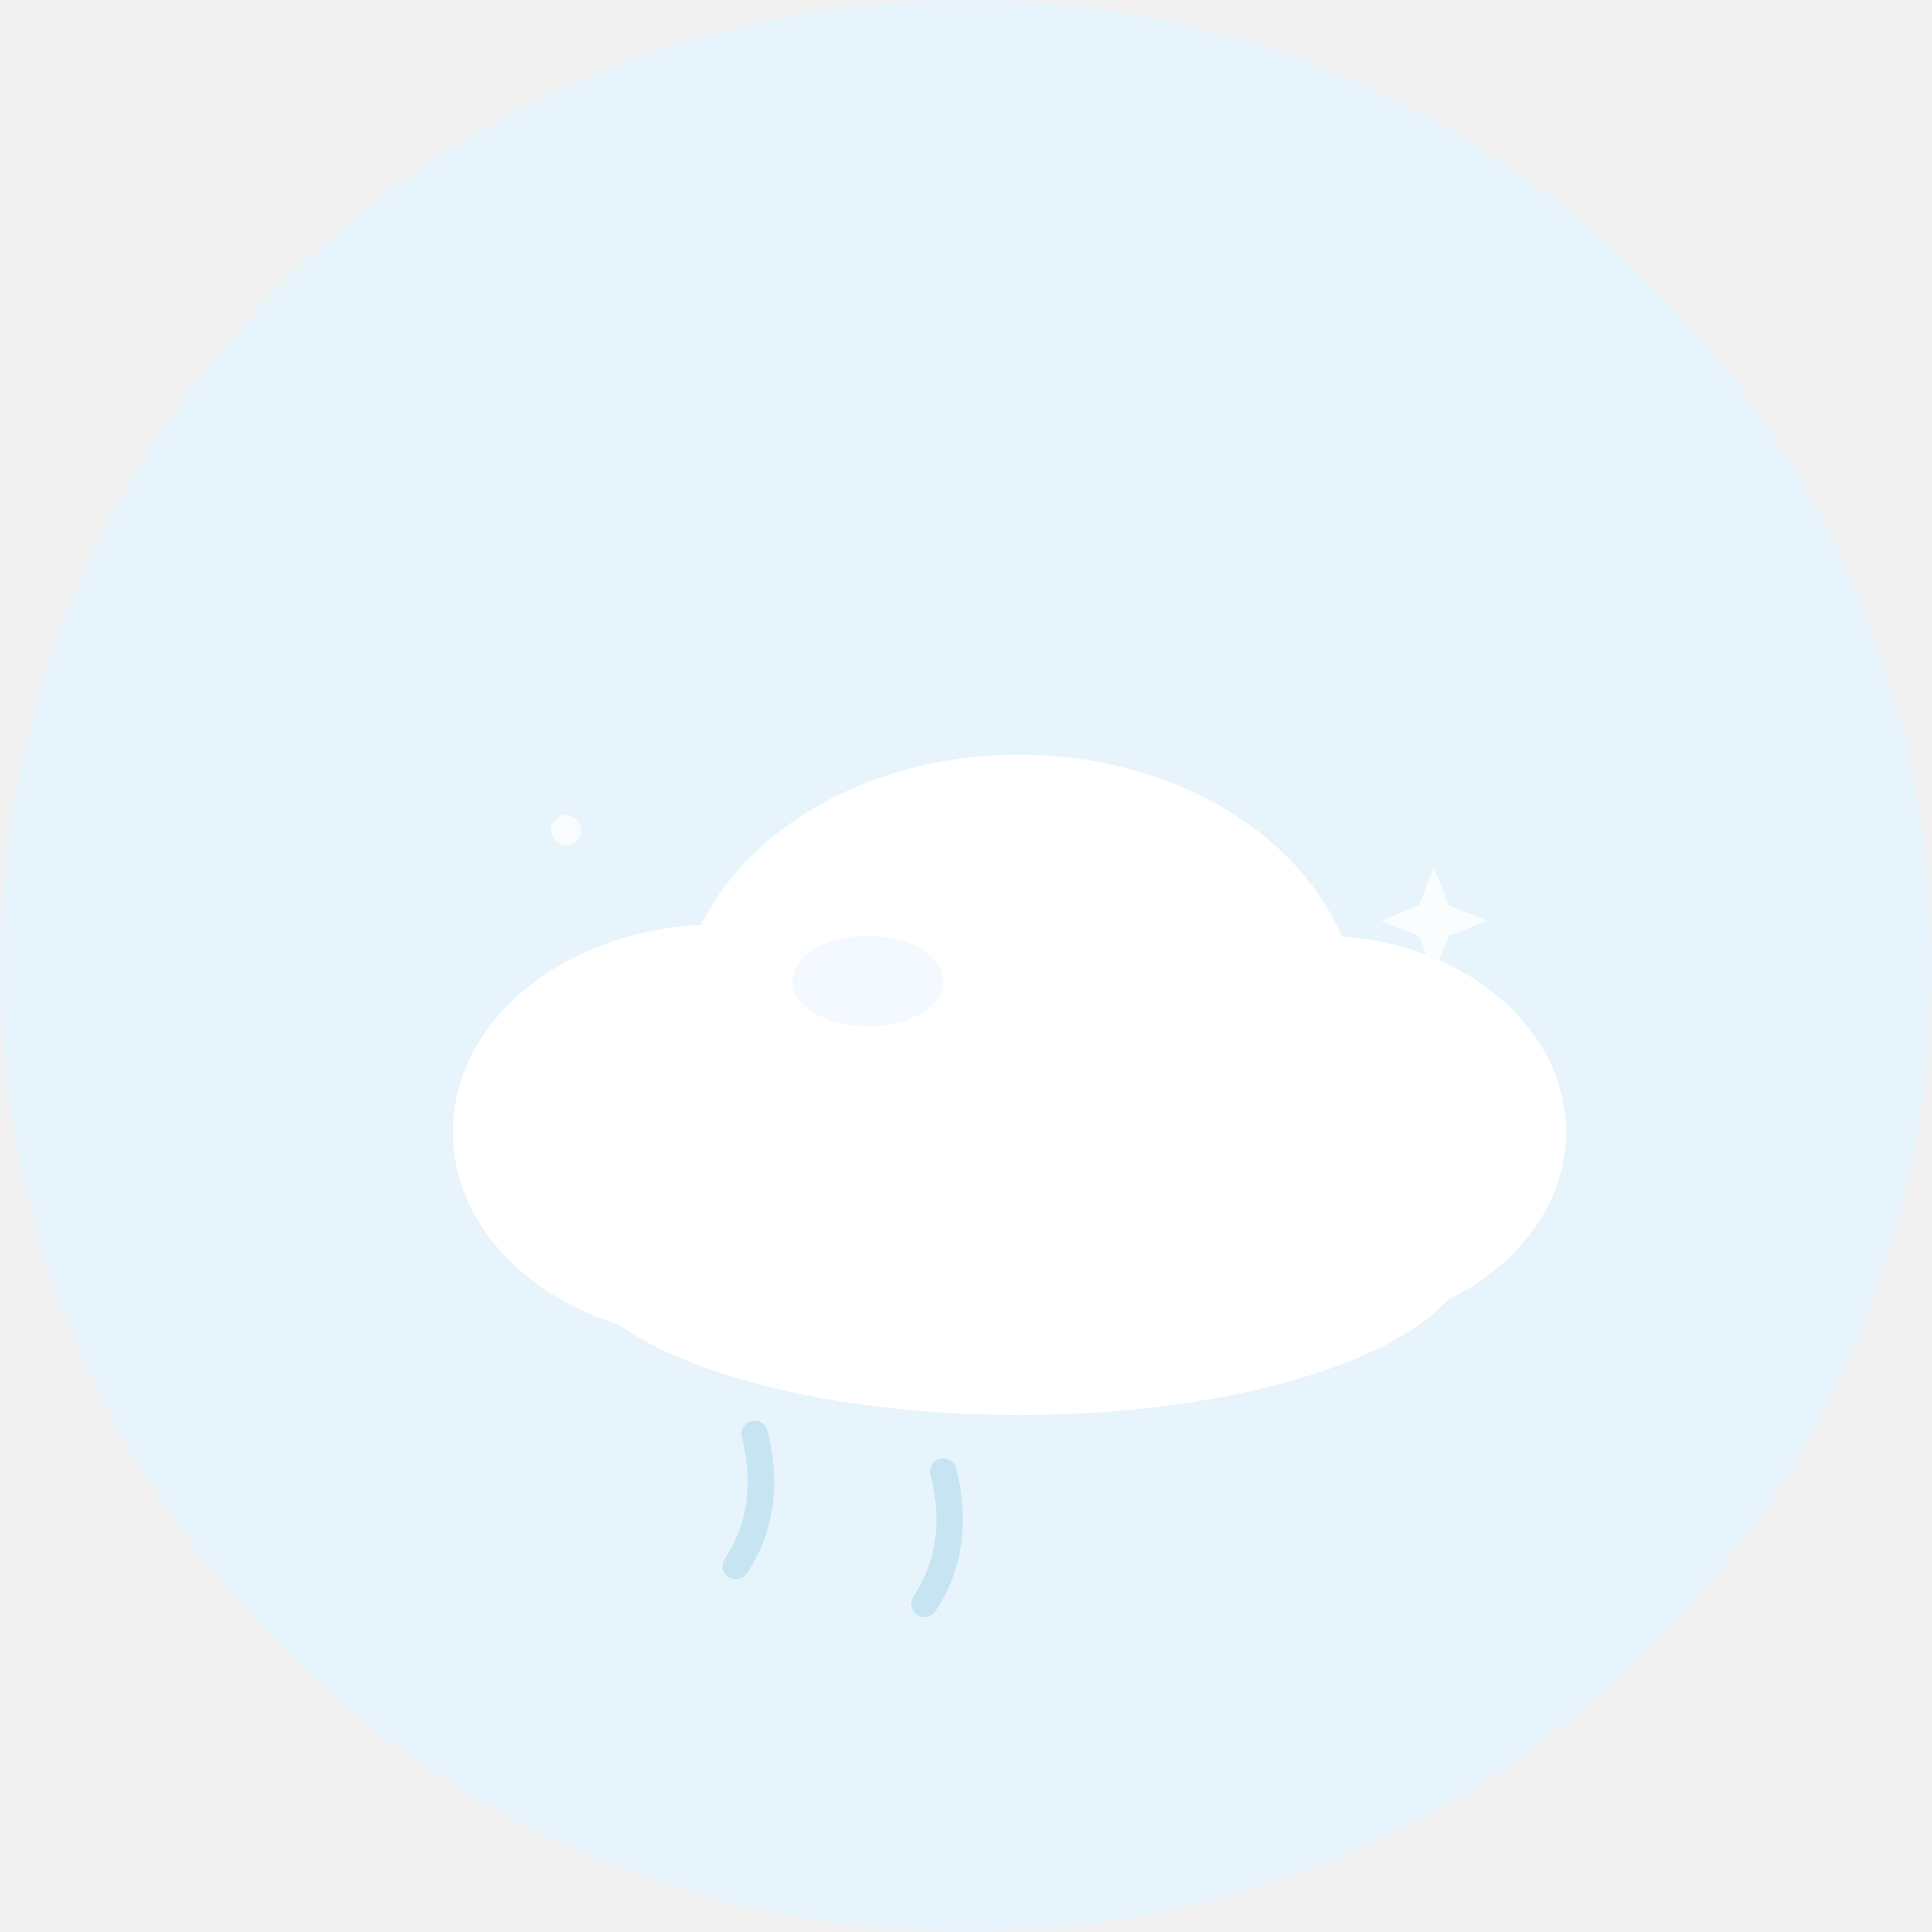
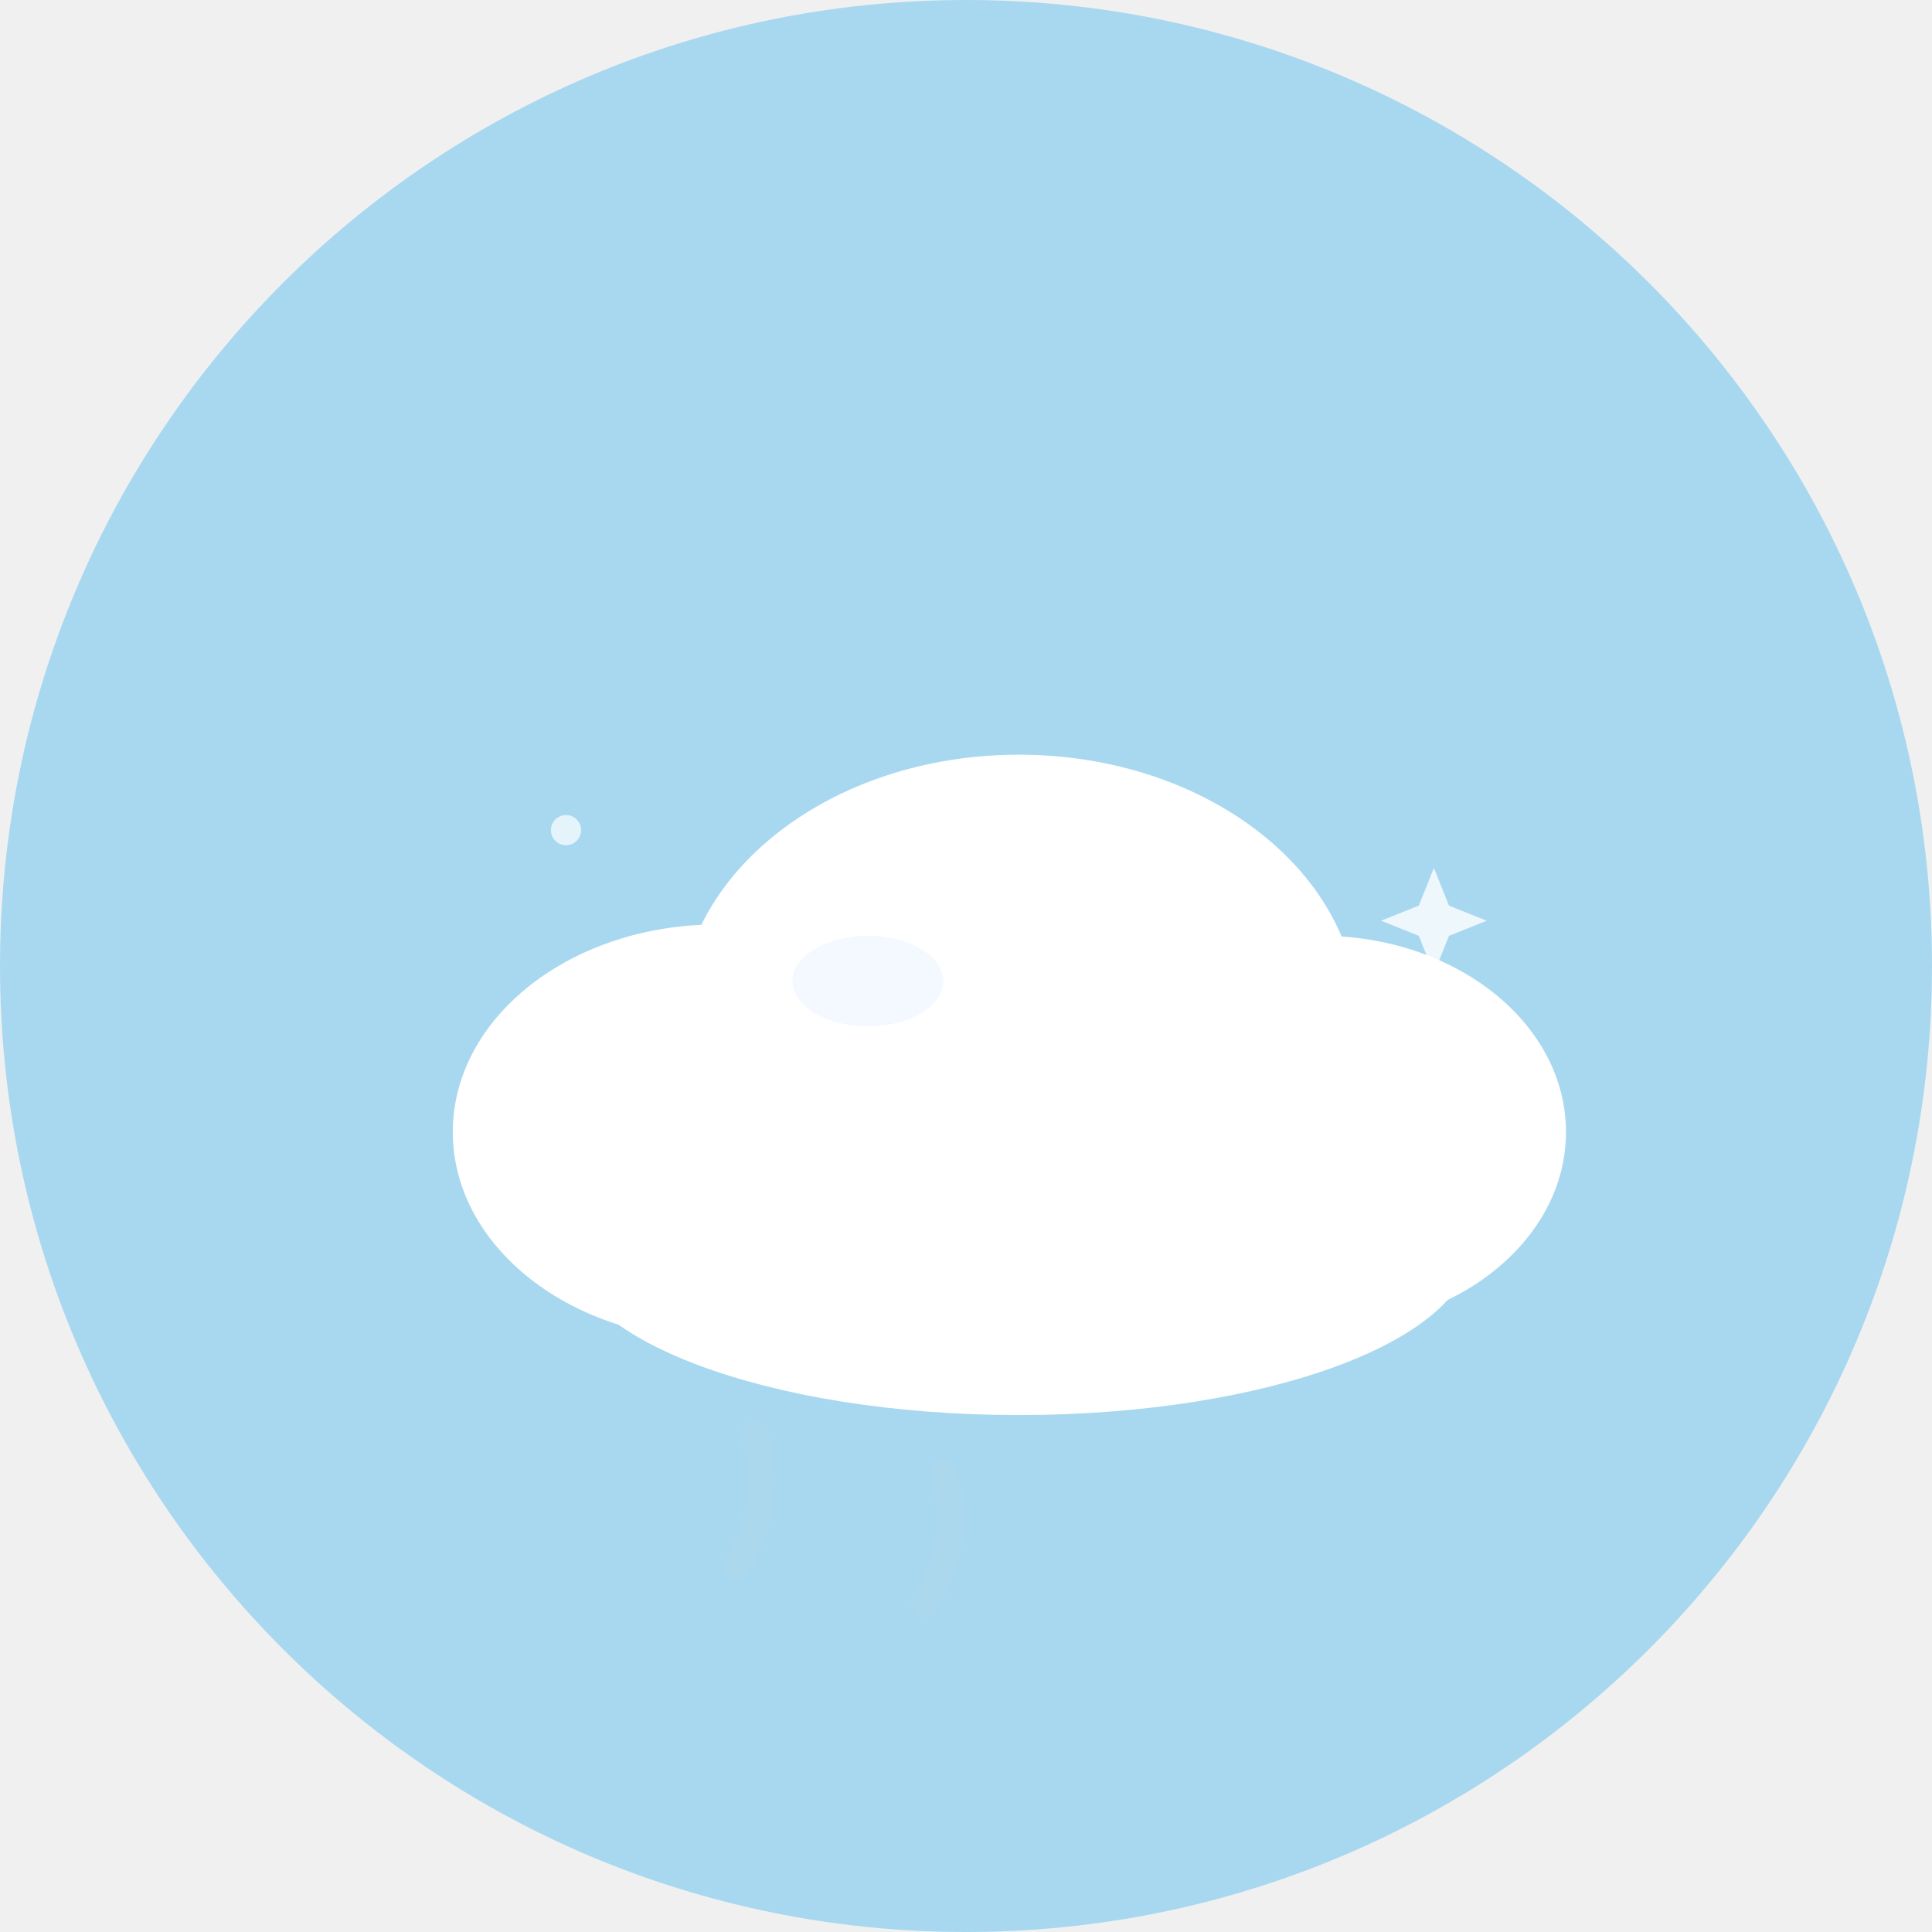
<svg xmlns="http://www.w3.org/2000/svg" width="512" height="512" viewBox="0 0 512 512">
-   <circle cx="256" cy="256" r="256" fill="#E8F4FB" />
+   <circle cx="256" cy="256" r="256" fill="#A8D8F0" />
  <ellipse cx="190" cy="300" rx="70" ry="55" fill="#FFFFFF" />
  <ellipse cx="270" cy="270" rx="90" ry="70" fill="#FFFFFF" />
  <ellipse cx="350" cy="300" rx="65" ry="52" fill="#FFFFFF" />
  <ellipse cx="270" cy="330" rx="120" ry="45" fill="#FFFFFF" />
  <ellipse cx="230" cy="260" rx="20" ry="12" fill="#F0F8FF" opacity="0.8" />
  <path d="M 200 380 q 5 20 -5 35" fill="none" stroke="#AFD8ED" stroke-width="7" stroke-linecap="round" opacity="0.6" />
  <path d="M 250 390 q 5 20 -5 35" fill="none" stroke="#AFD8ED" stroke-width="7" stroke-linecap="round" opacity="0.6" />
  <path d="M 380 230 l 4 10 l 10 4 l -10 4 l -4 10 l -4 -10 l -10 -4 l 10 -4 z" fill="#FFFFFF" opacity="0.8" />
  <circle cx="150" cy="220" r="4" fill="#FFFFFF" opacity="0.7" />
</svg>
